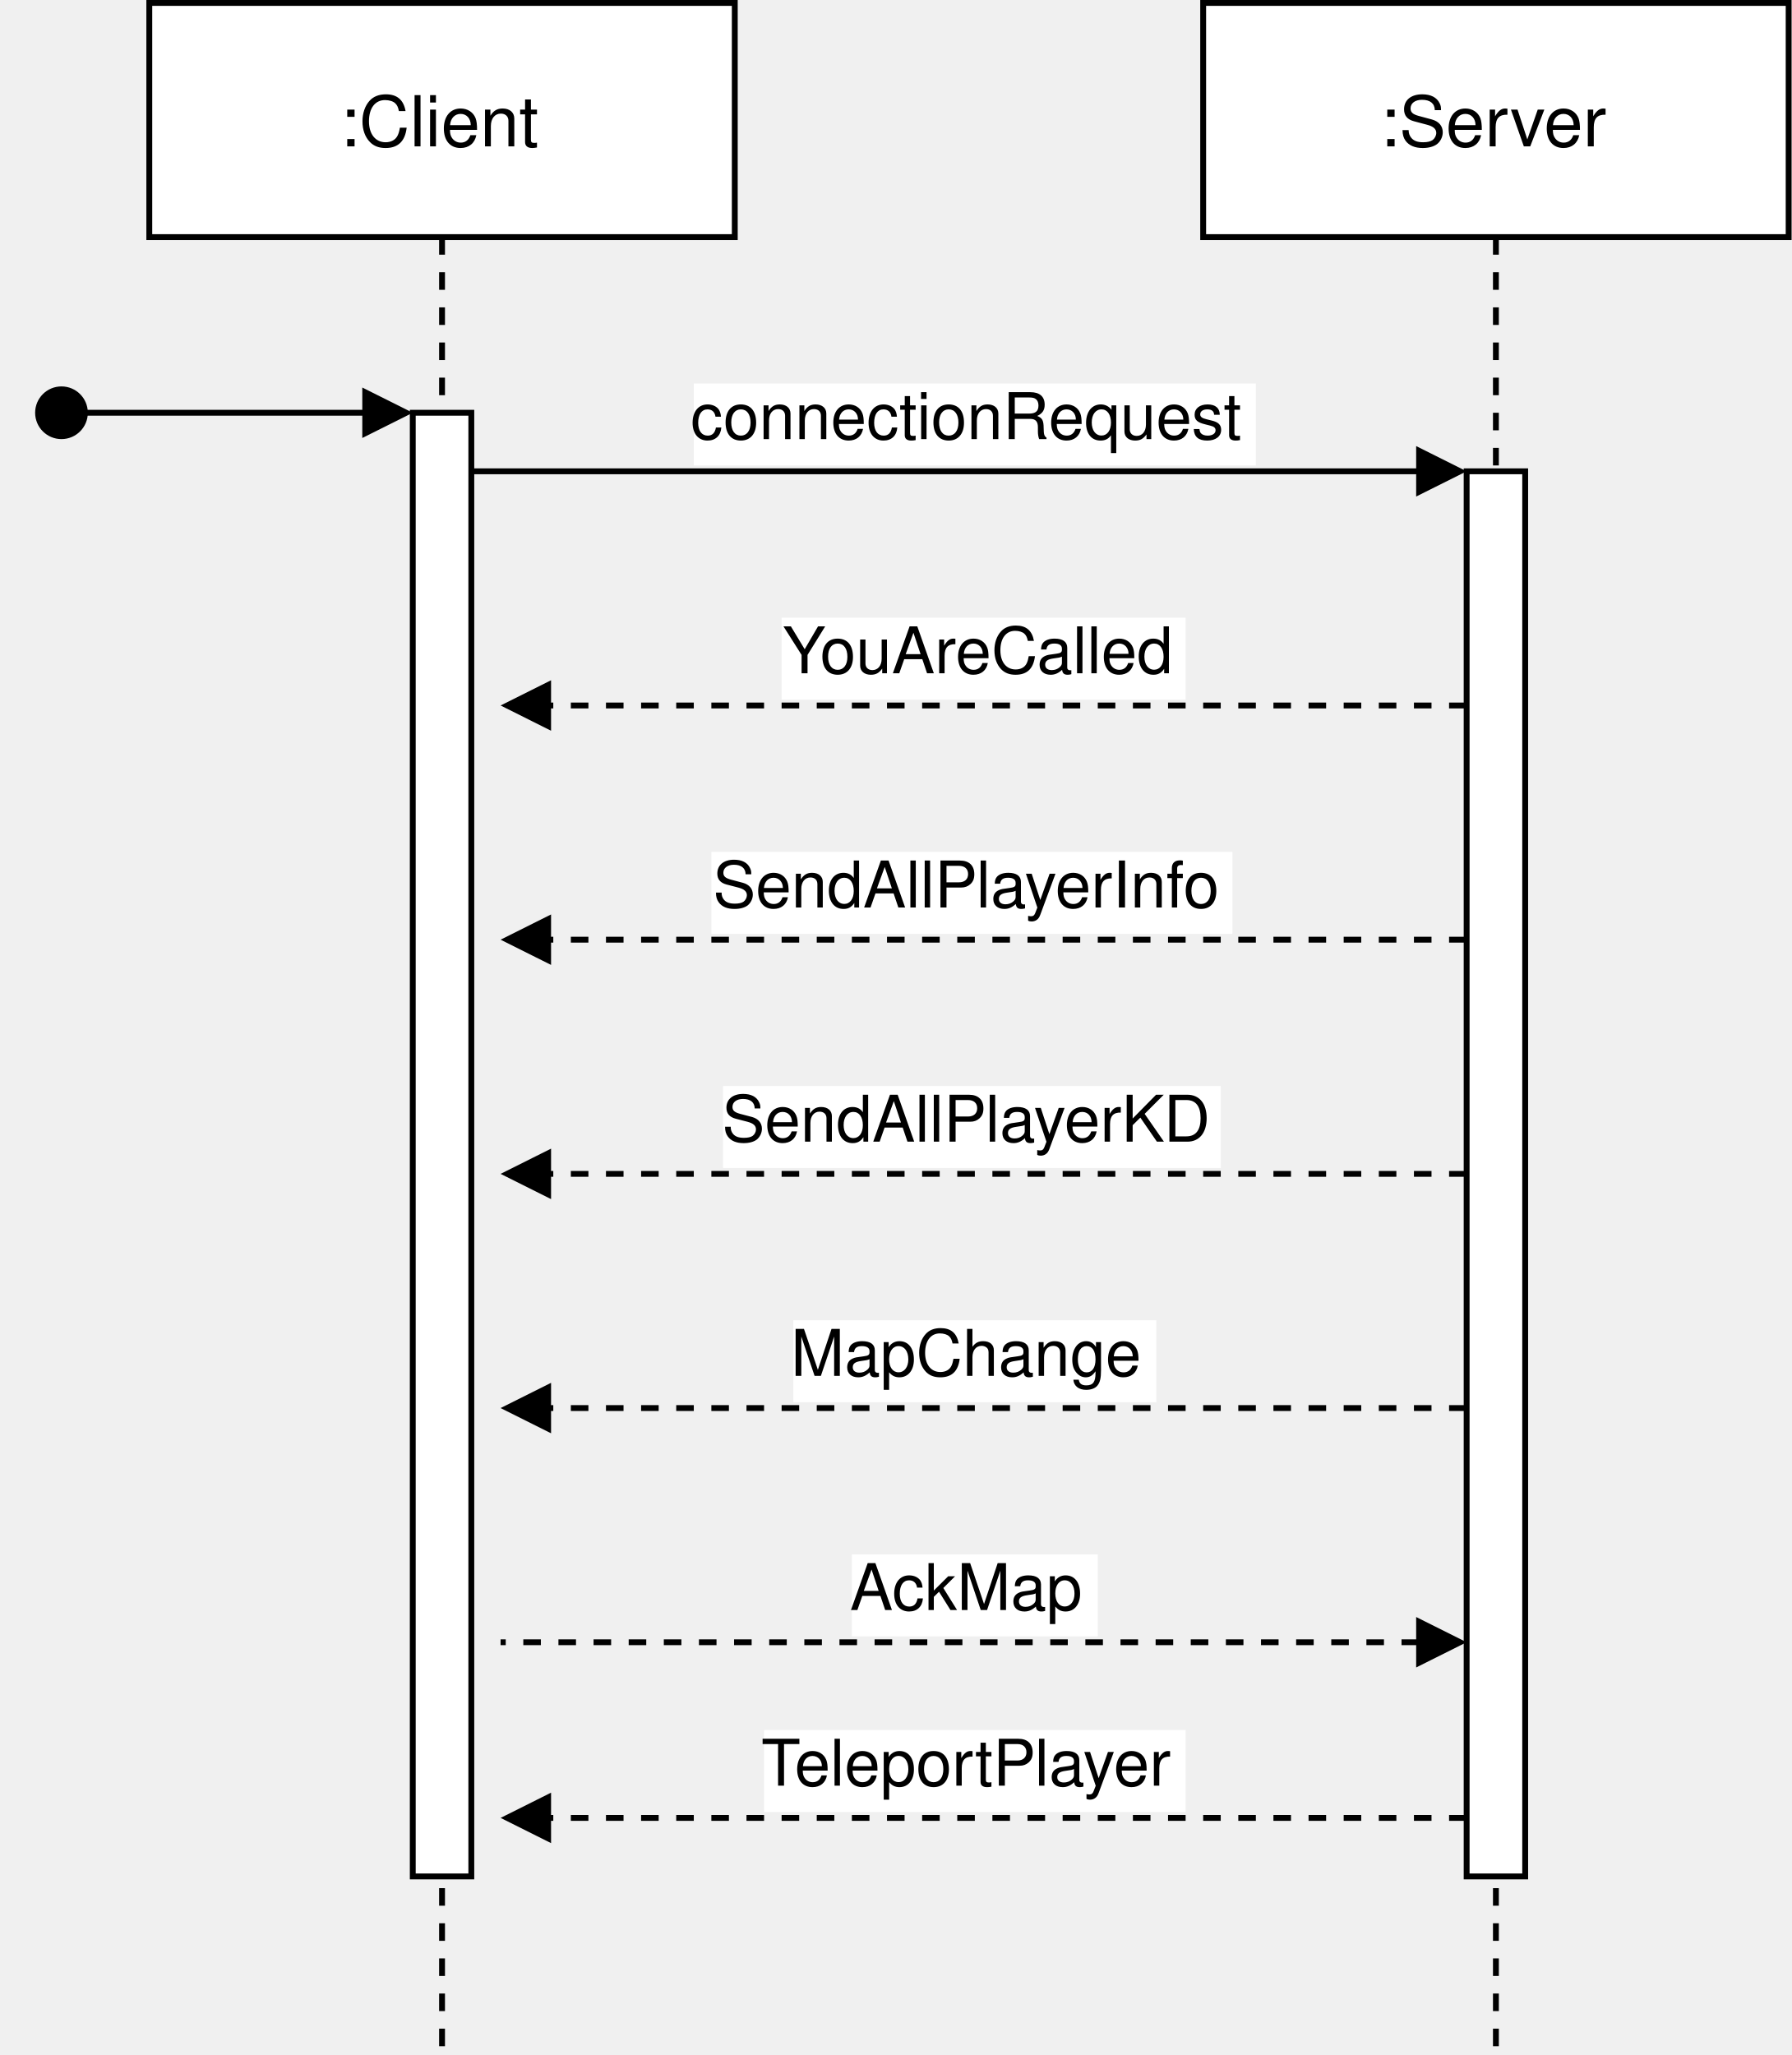
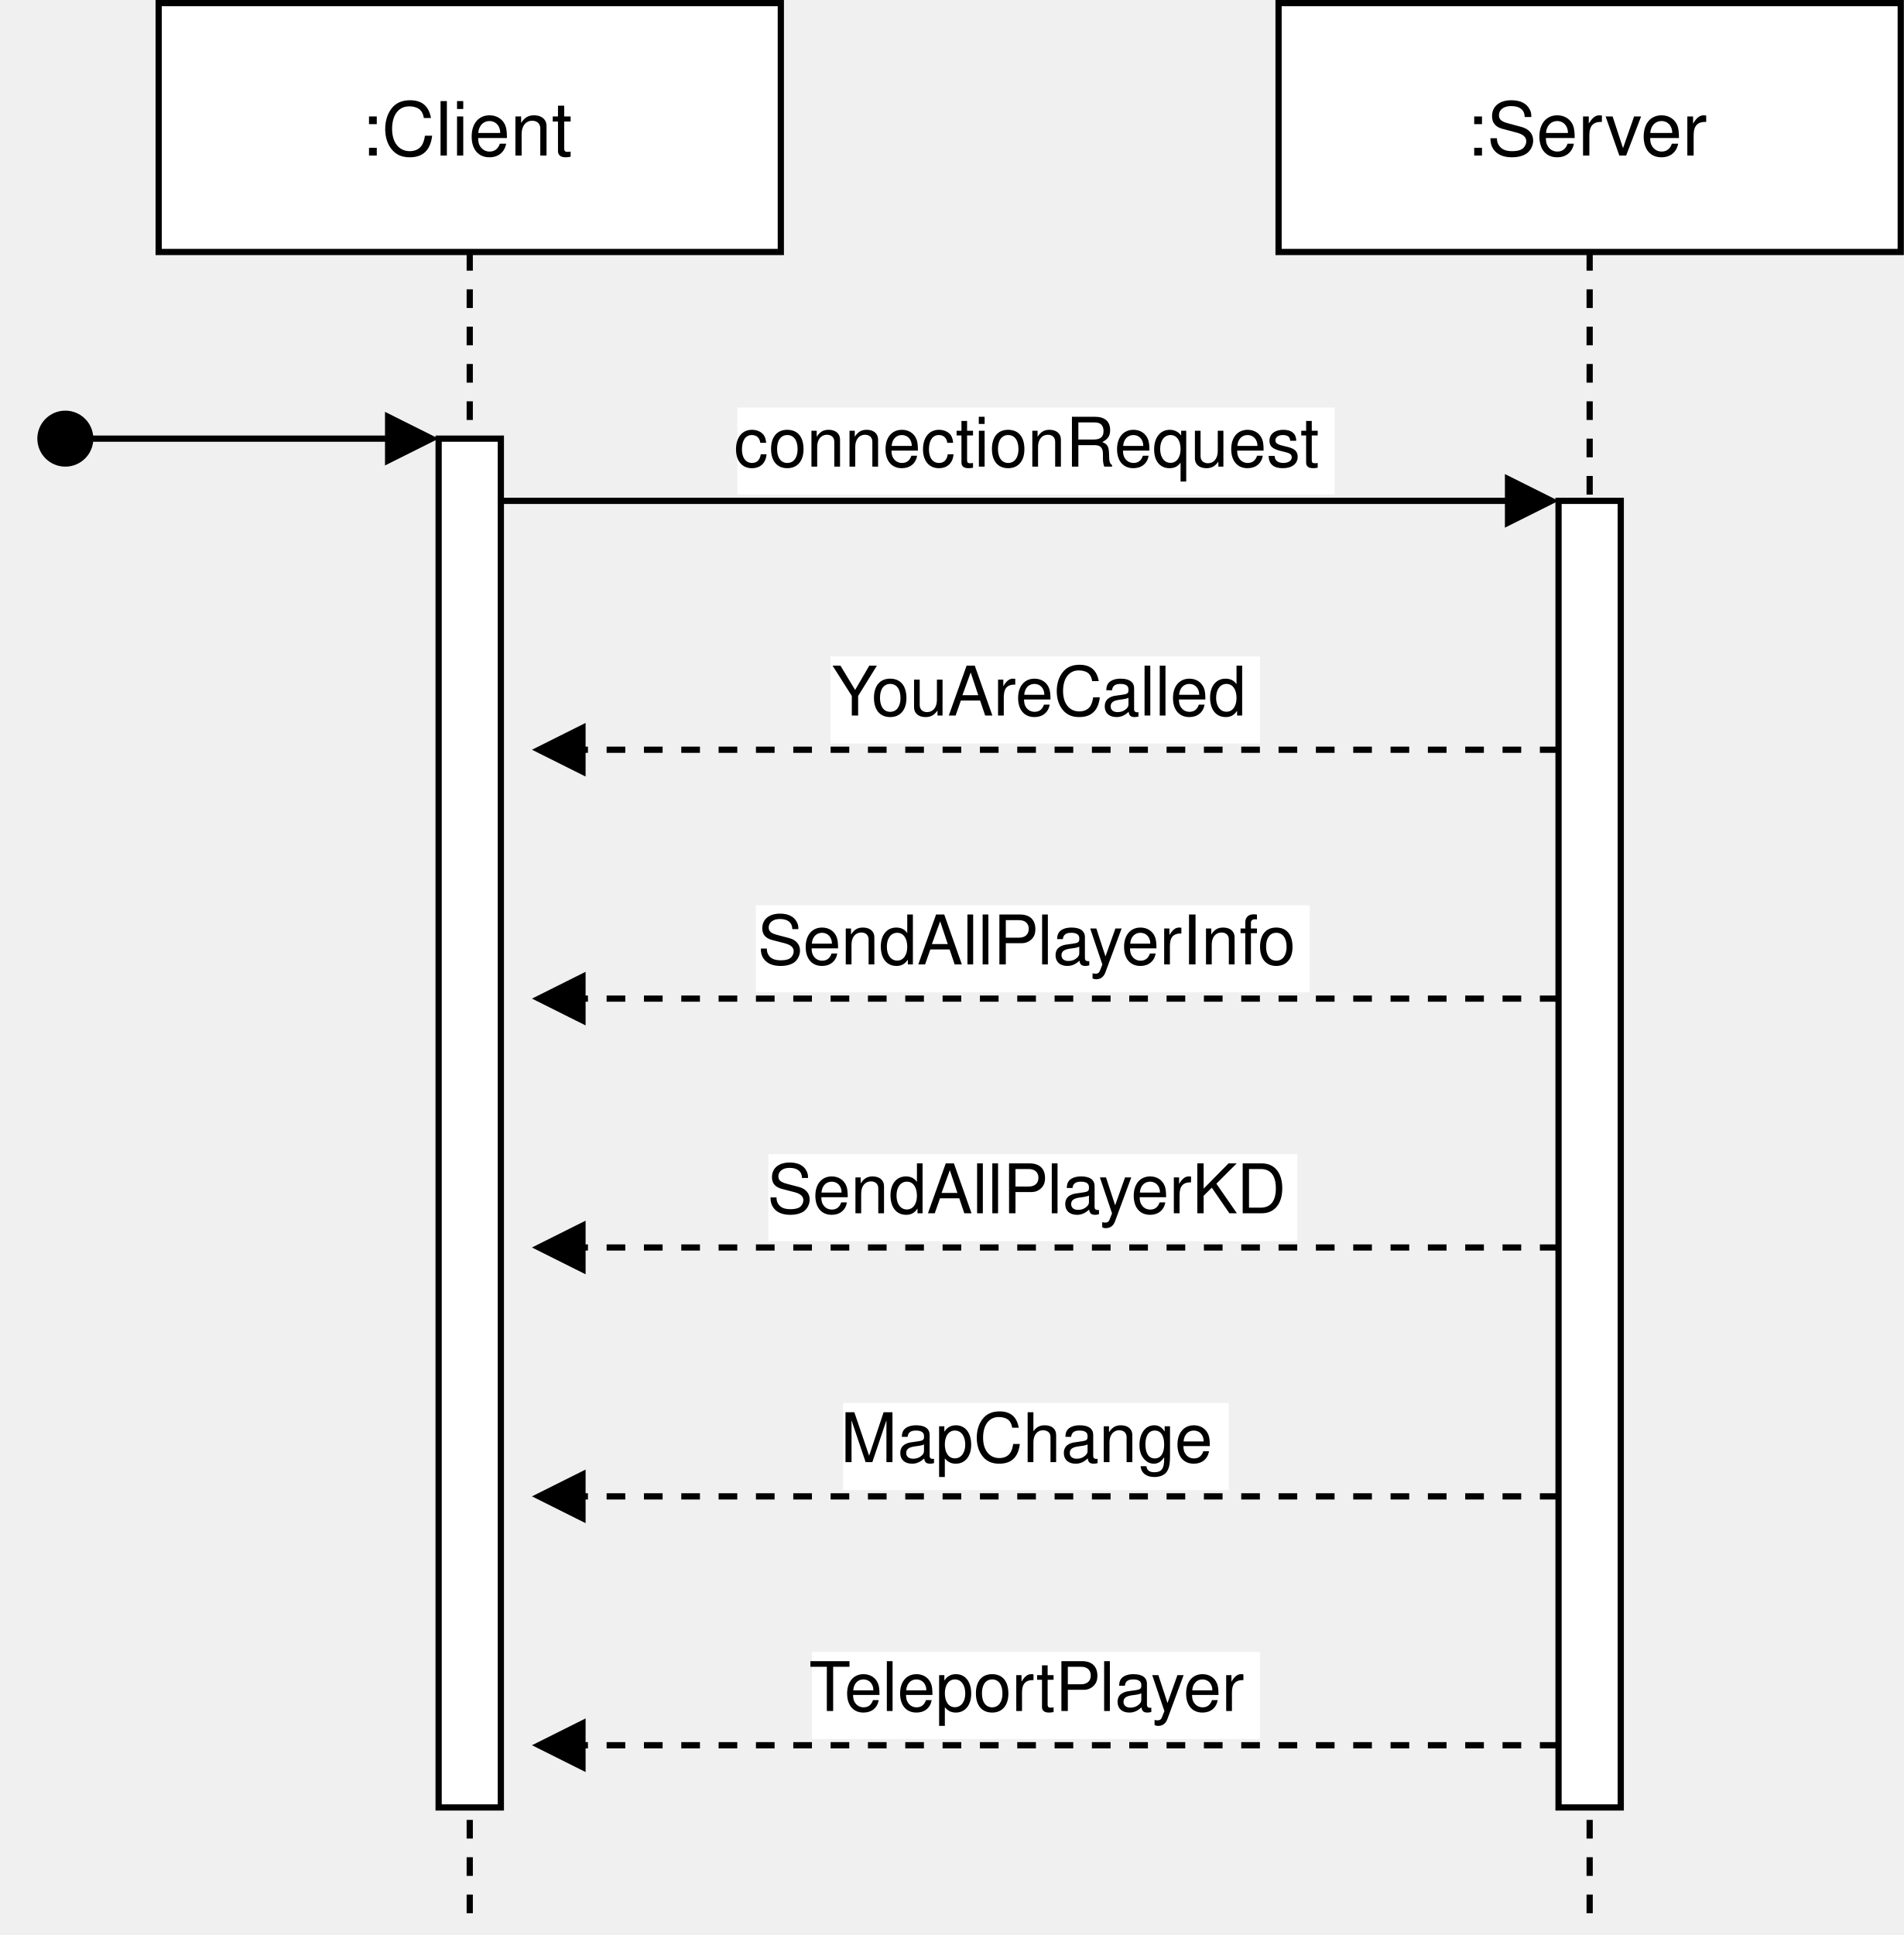
- <svg xmlns="http://www.w3.org/2000/svg" style="background-color: rgb(255, 255, 255);" version="1.1" width="306px" height="351px" viewBox="-0.5 -0.5 306 351" content="&lt;mxfile host=&quot;app.diagrams.net&quot; modified=&quot;2021-05-11T15:04:18.097Z&quot; agent=&quot;5.0 (X11)&quot; etag=&quot;M11VxWJ-4_ncMEu2MbHg&quot; version=&quot;14.6.1&quot; type=&quot;device&quot;&gt;&lt;diagram id=&quot;kgpKYQtTHZ0yAKxKKP6v&quot; name=&quot;Page-1&quot;&gt;7ZlZc9owFIV/DY/JeMEGHglkaZO0mZBpmr4J+4JVhOXIMkt/fWVbxisBgp2h02TyYF2La+uczwcBLX0wX10z5Dn31AbS0hR71dKHLU1T25rWCv8Vex1XOmYvLkwZtuWktDDCf0AWFVkNsA1+biKnlHDs5YsWdV2weK6GGKPL/LQJJfmremgKpcLIQqRcfcY2d+Jq11DS+g3gqZNcWVXkmTlKJsuC7yCbLjMl/bKlDxilPD6arwZAQvESXeLXXW05u7kxBi7f5wW6G1xcrVjPWt8pnvv9+UlD12eyywKRQC64pfcHBIc947vm60QKsQAvPAzm5A5PgGBXjC48YHgOHJg4Q2T5Ia1dCGM4ErXwvBqNCUGej8dRW0VUGFgB8/ECHsGP/Y+qNHBtsOVoI1404IzONnaETctaJAsDxmGVKUltroGKG2RrMSU5m/gkQe3K4TJ1feOtk3FcT1BAkrTppnVqhjiQfhzgjVb2pmiJR7HLo+saFy1jWLCDMu7QKXURyRpypLBvYrS32m0jJ3anSuyy1lpjWuu7tQ4Xh0Uw9AmeuqI0ppzTeaQaYrwfZk2ouWghauDaSWVMqDVLpsmA69atvOg9hbfmyfWAnYu7rf6cKeeqaXZyJiWOMCCIi8c1n7UVjsjuDyGkmdZqtfdJB58GzAL5omyeJX2SiXQy8YGXrN8s5v00GFWpOAImEPjPUlFXTi0VzX8nFY1D1S6kYqXYFanYbkrrbklruc3C1H2E1wD88i5ha0xWRKKQj61/SpmjwcuRZMfhsTsHd+aluWdeHhmGWidvuWrul4Z1JV2v5PALDfoMBogQ8TTUYq56oLk28p3oSTzO6Y9ysJ1PSE059P0siYbujkYxs3WgMOT07Je2vFl8hW/t14W5nHgvFR8FRqGrhDwQtAb2xZ3QU+Zh352Ncq7oil7LTkZvG+dK5k/N+1eM5XeDUGy0BQQhOFpnpsm3we3kGtXXSbmKOza5/aoksbwZz5F4O/zk8BAOu3VxWGzUFIfdE+GwXeLwCQh4YgMZg/iJ4QEY6r2aMCw1agjD5DofieHsx+r3+NJ+vhkG5FYs/fH2Pqh4Y+5bs3vkvQs/l0afT+uhL/fNR+57jiscrlF2t+VI2QBboLOC4A8CNu/4npvv3YgWGzWFqHkiiGolRAWfAwe5wuZTCckTZU6ri7lio6aY0xpnTgzTn0Xi6emPS/rlXw==&lt;/diagram&gt;&lt;/mxfile&gt;">
+ <svg xmlns="http://www.w3.org/2000/svg" style="background-color: rgb(255, 255, 255);" version="1.1" width="306px" height="311px" viewBox="-0.5 -0.5 306 311" content="&lt;mxfile host=&quot;app.diagrams.net&quot; modified=&quot;2021-05-25T16:10:34.570Z&quot; agent=&quot;5.0 (X11)&quot; etag=&quot;3Tk_expczFCm_sA2uTy-&quot; version=&quot;14.6.11&quot; type=&quot;device&quot;&gt;&lt;diagram id=&quot;kgpKYQtTHZ0yAKxKKP6v&quot; name=&quot;Page-1&quot;&gt;7VjZctowFP0aPybjBRvyyJKlTdJmQqZp+ibwBasRliPLLP36yraEVwIEk0mnYXiwjq+vrHOOD8Ka1Z8tLxkKvFvqAtFM3V1q1kAzTaNlmlr81d1VirSdsxSYMuzKogwY4j8gQV2iEXYhLBRySgnHQREcU9+HMS9giDG6KJZNKCnOGqApVIDhGJEq+ohd7qVox9Yz/Arw1FMzG7o8M0OqWAKhh1y6yEHWuWb1GaU8PZot+0Bi8hQv6XUXG86ub4yBz3e5wPKj3sWSnY1XN3rgf398MNHliewyRySSC9asbp/guGd613ylqBALCOLDaEZu8AQI9sWoFwDDM+DAxBki4bsM6wlhOBJYfN5IxoSgIMSjpK0uEAbjiIV4DvcQpvonKI18F1w5WpOXDDijz2s54qZVLtTCgHFY5iDJzSVQcYNsJUrUWaWTNGpHDheZ6mttvZzilnIqkk6brltnYogDqcce2phVbcqSBBT7PJnX7mn2oCQHZdyjU+ojkhfkQGJftdHObLfsAtntOrKrXK+fpca5trZzHS8Oi2DoEjz1BTSinNNZwhpivBtnTcy5aCEw8F2FjAgdP6syGXCdppkXvafwWp1cD7iFuNuoz4l+ajhOuyCSUoQBQVw8rsWsrVFEdr+LTZprbdRrrzqENGJjkBfl80z1UYV0MgmBV6RfL+btbrDrUnEITFjgP0tFS/9oqej8O6lo78t2KRVrya5JxaNx3alwLbdZmPr38BJBWN0lbIzJmkgU9LHVT0lzMng60NlpeGzPwa156eyYlweGodkuSm44u6VhU0l3VlH4iUZdBn1EiHgaGhHX2FNcF4Ve8iQepvR7KdgqJqSp7/t7pqKhs6VR6tkmrDDg9OSXubiaf4VvrZe5s5gETzV/BYaxqoTcEbQC9sWf0I/sh113NvqpbulWIzsZq2Wf6rmPUdSv1ZQRyo02GEEQjla5MvkzuNm5dv08ma/SjsfcftU6sboZLzjxevDpw3182GnKh+VGx/Jh54P4sFXx4QMQCMQGMjXipw33sKG1485mqw0rjY5kQzXPe9rw+cfy9+jcfbwaRORaLP3++jaqeQ90i4K+h3yh8KcDSw4sSlh+X/Rmz5UbHctz5tE9J4bZO+e0PHtzb53/BQ==&lt;/diagram&gt;&lt;/mxfile&gt;">
  <defs />
  <g>
    <rect x="25" y="0" width="100" height="40" fill="#ffffff" stroke="#000000" pointer-events="all" />
-     <path d="M 75 40 L 75 350" fill="none" stroke="#000000" stroke-miterlimit="10" stroke-dasharray="3 3" pointer-events="all" />
+     <path d="M 75 40 L 75 310" fill="none" stroke="#000000" stroke-miterlimit="10" stroke-dasharray="3 3" pointer-events="all" />
    <g fill="#000000" font-family="Helvetica" text-anchor="middle" font-size="12px">
      <text x="74.5" y="24.5">:Client</text>
    </g>
-     <rect x="70" y="70" width="10" height="250" fill="#ffffff" stroke="#000000" pointer-events="all" />
+     <rect x="70" y="70" width="10" height="220" fill="#ffffff" stroke="#000000" pointer-events="all" />
    <path d="M 14 70 L 61.88 70" fill="none" stroke="#000000" stroke-miterlimit="10" pointer-events="stroke" />
    <ellipse cx="10" cy="70" rx="4" ry="4" fill="#000000" stroke="#000000" pointer-events="all" />
    <path d="M 68.88 70 L 61.88 73.5 L 61.88 66.5 Z" fill="#000000" stroke="#000000" stroke-miterlimit="10" pointer-events="all" />
    <rect x="205" y="0" width="100" height="40" fill="#ffffff" stroke="#000000" pointer-events="all" />
-     <path d="M 255 40 L 255 350" fill="none" stroke="#000000" stroke-miterlimit="10" stroke-dasharray="3 3" pointer-events="all" />
+     <path d="M 255 40 L 255 310" fill="none" stroke="#000000" stroke-miterlimit="10" stroke-dasharray="3 3" pointer-events="all" />
    <g fill="#000000" font-family="Helvetica" text-anchor="middle" font-size="12px">
      <text x="254.5" y="24.5">:Server</text>
    </g>
-     <rect x="250" y="80" width="10" height="240" fill="#ffffff" stroke="#000000" pointer-events="all" />
+     <rect x="250" y="80" width="10" height="210" fill="#ffffff" stroke="#000000" pointer-events="all" />
    <path d="M 80 80 L 241.88 80" fill="none" stroke="#000000" stroke-miterlimit="10" pointer-events="stroke" />
    <path d="M 248.88 80 L 241.88 83.5 L 241.88 76.5 Z" fill="#000000" stroke="#000000" stroke-miterlimit="10" pointer-events="all" />
    <g fill="#000000" font-family="Helvetica" text-anchor="middle" font-size="11px">
      <rect fill="#ffffff" stroke="none" x="118" y="65" width="96" height="14" stroke-width="0" />
      <text x="164.5" y="74.5">connectionRequest</text>
    </g>
    <path d="M 250 120 L 93.12 120" fill="none" stroke="#000000" stroke-miterlimit="10" stroke-dasharray="3 3" pointer-events="stroke" />
    <path d="M 86.12 120 L 93.12 116.5 L 93.12 123.5 Z" fill="#000000" stroke="#000000" stroke-miterlimit="10" pointer-events="all" />
    <g fill="#000000" font-family="Helvetica" text-anchor="middle" font-size="11px">
      <rect fill="#ffffff" stroke="none" x="133" y="105" width="69" height="14" stroke-width="0" />
      <text x="166.5" y="114.5">YouAreCalled</text>
    </g>
    <path d="M 250 160 L 165 160 Q 155 160 145 160 L 93.12 160" fill="none" stroke="#000000" stroke-miterlimit="10" stroke-dasharray="3 3" pointer-events="stroke" />
    <path d="M 86.12 160 L 93.12 156.5 L 93.12 163.5 Z" fill="#000000" stroke="#000000" stroke-miterlimit="10" pointer-events="all" />
    <g fill="#000000" font-family="Helvetica" text-anchor="middle" font-size="11px">
      <rect fill="#ffffff" stroke="none" x="121" y="145" width="89" height="14" stroke-width="0" />
      <text x="164.5" y="154.5">SendAllPlayerInfo</text>
    </g>
    <path d="M 250 200 L 165 200 Q 155 200 145 200 L 93.12 200" fill="none" stroke="#000000" stroke-miterlimit="10" stroke-dasharray="3 3" pointer-events="stroke" />
    <path d="M 86.12 200 L 93.12 196.5 L 93.12 203.5 Z" fill="#000000" stroke="#000000" stroke-miterlimit="10" pointer-events="all" />
    <g fill="#000000" font-family="Helvetica" text-anchor="middle" font-size="11px">
      <rect fill="#ffffff" stroke="none" x="123" y="185" width="85" height="14" stroke-width="0" />
      <text x="164.5" y="194.5">SendAllPlayerKD</text>
    </g>
-     <path d="M 250 310 L 165 310 Q 155 310 145 310 L 93.12 310" fill="none" stroke="#000000" stroke-miterlimit="10" stroke-dasharray="3 3" pointer-events="stroke" />
-     <path d="M 86.12 310 L 93.12 306.5 L 93.12 313.5 Z" fill="#000000" stroke="#000000" stroke-miterlimit="10" pointer-events="all" />
+     <path d="M 250 280 L 165 280 Q 155 280 145 280 L 93.12 280" fill="none" stroke="#000000" stroke-miterlimit="10" stroke-dasharray="3 3" pointer-events="stroke" />
+     <path d="M 86.12 280 L 93.12 276.5 L 93.12 283.5 Z" fill="#000000" stroke="#000000" stroke-miterlimit="10" pointer-events="all" />
    <g fill="#000000" font-family="Helvetica" text-anchor="middle" font-size="11px">
-       <rect fill="#ffffff" stroke="none" x="130" y="295" width="72" height="14" stroke-width="0" />
-       <text x="164.5" y="304.5">TeleportPlayer</text>
-     </g>
-     <path d="M 241.88 280 L 165 280 Q 155 280 145 280 L 85 280" fill="none" stroke="#000000" stroke-miterlimit="10" stroke-dasharray="3 3" pointer-events="stroke" />
-     <path d="M 248.88 280 L 241.88 283.5 L 241.88 276.5 Z" fill="#000000" stroke="#000000" stroke-miterlimit="10" pointer-events="all" />
-     <g fill="#000000" font-family="Helvetica" text-anchor="middle" font-size="11px">
-       <rect fill="#ffffff" stroke="none" x="145" y="265" width="42" height="14" stroke-width="0" />
-       <text x="164.5" y="274.5">AckMap</text>
+       <rect fill="#ffffff" stroke="none" x="130" y="265" width="72" height="14" stroke-width="0" />
+       <text x="164.5" y="274.5">TeleportPlayer</text>
    </g>
    <path d="M 250 240 L 165 240 Q 155 240 145 240 L 93.12 240" fill="none" stroke="#000000" stroke-miterlimit="10" stroke-dasharray="3 3" pointer-events="stroke" />
    <path d="M 86.12 240 L 93.12 236.5 L 93.12 243.5 Z" fill="#000000" stroke="#000000" stroke-miterlimit="10" pointer-events="all" />
    <g fill="#000000" font-family="Helvetica" text-anchor="middle" font-size="11px">
      <rect fill="#ffffff" stroke="none" x="135" y="225" width="62" height="14" stroke-width="0" />
      <text x="164.5" y="234.5">MapChange</text>
    </g>
  </g>
</svg>
